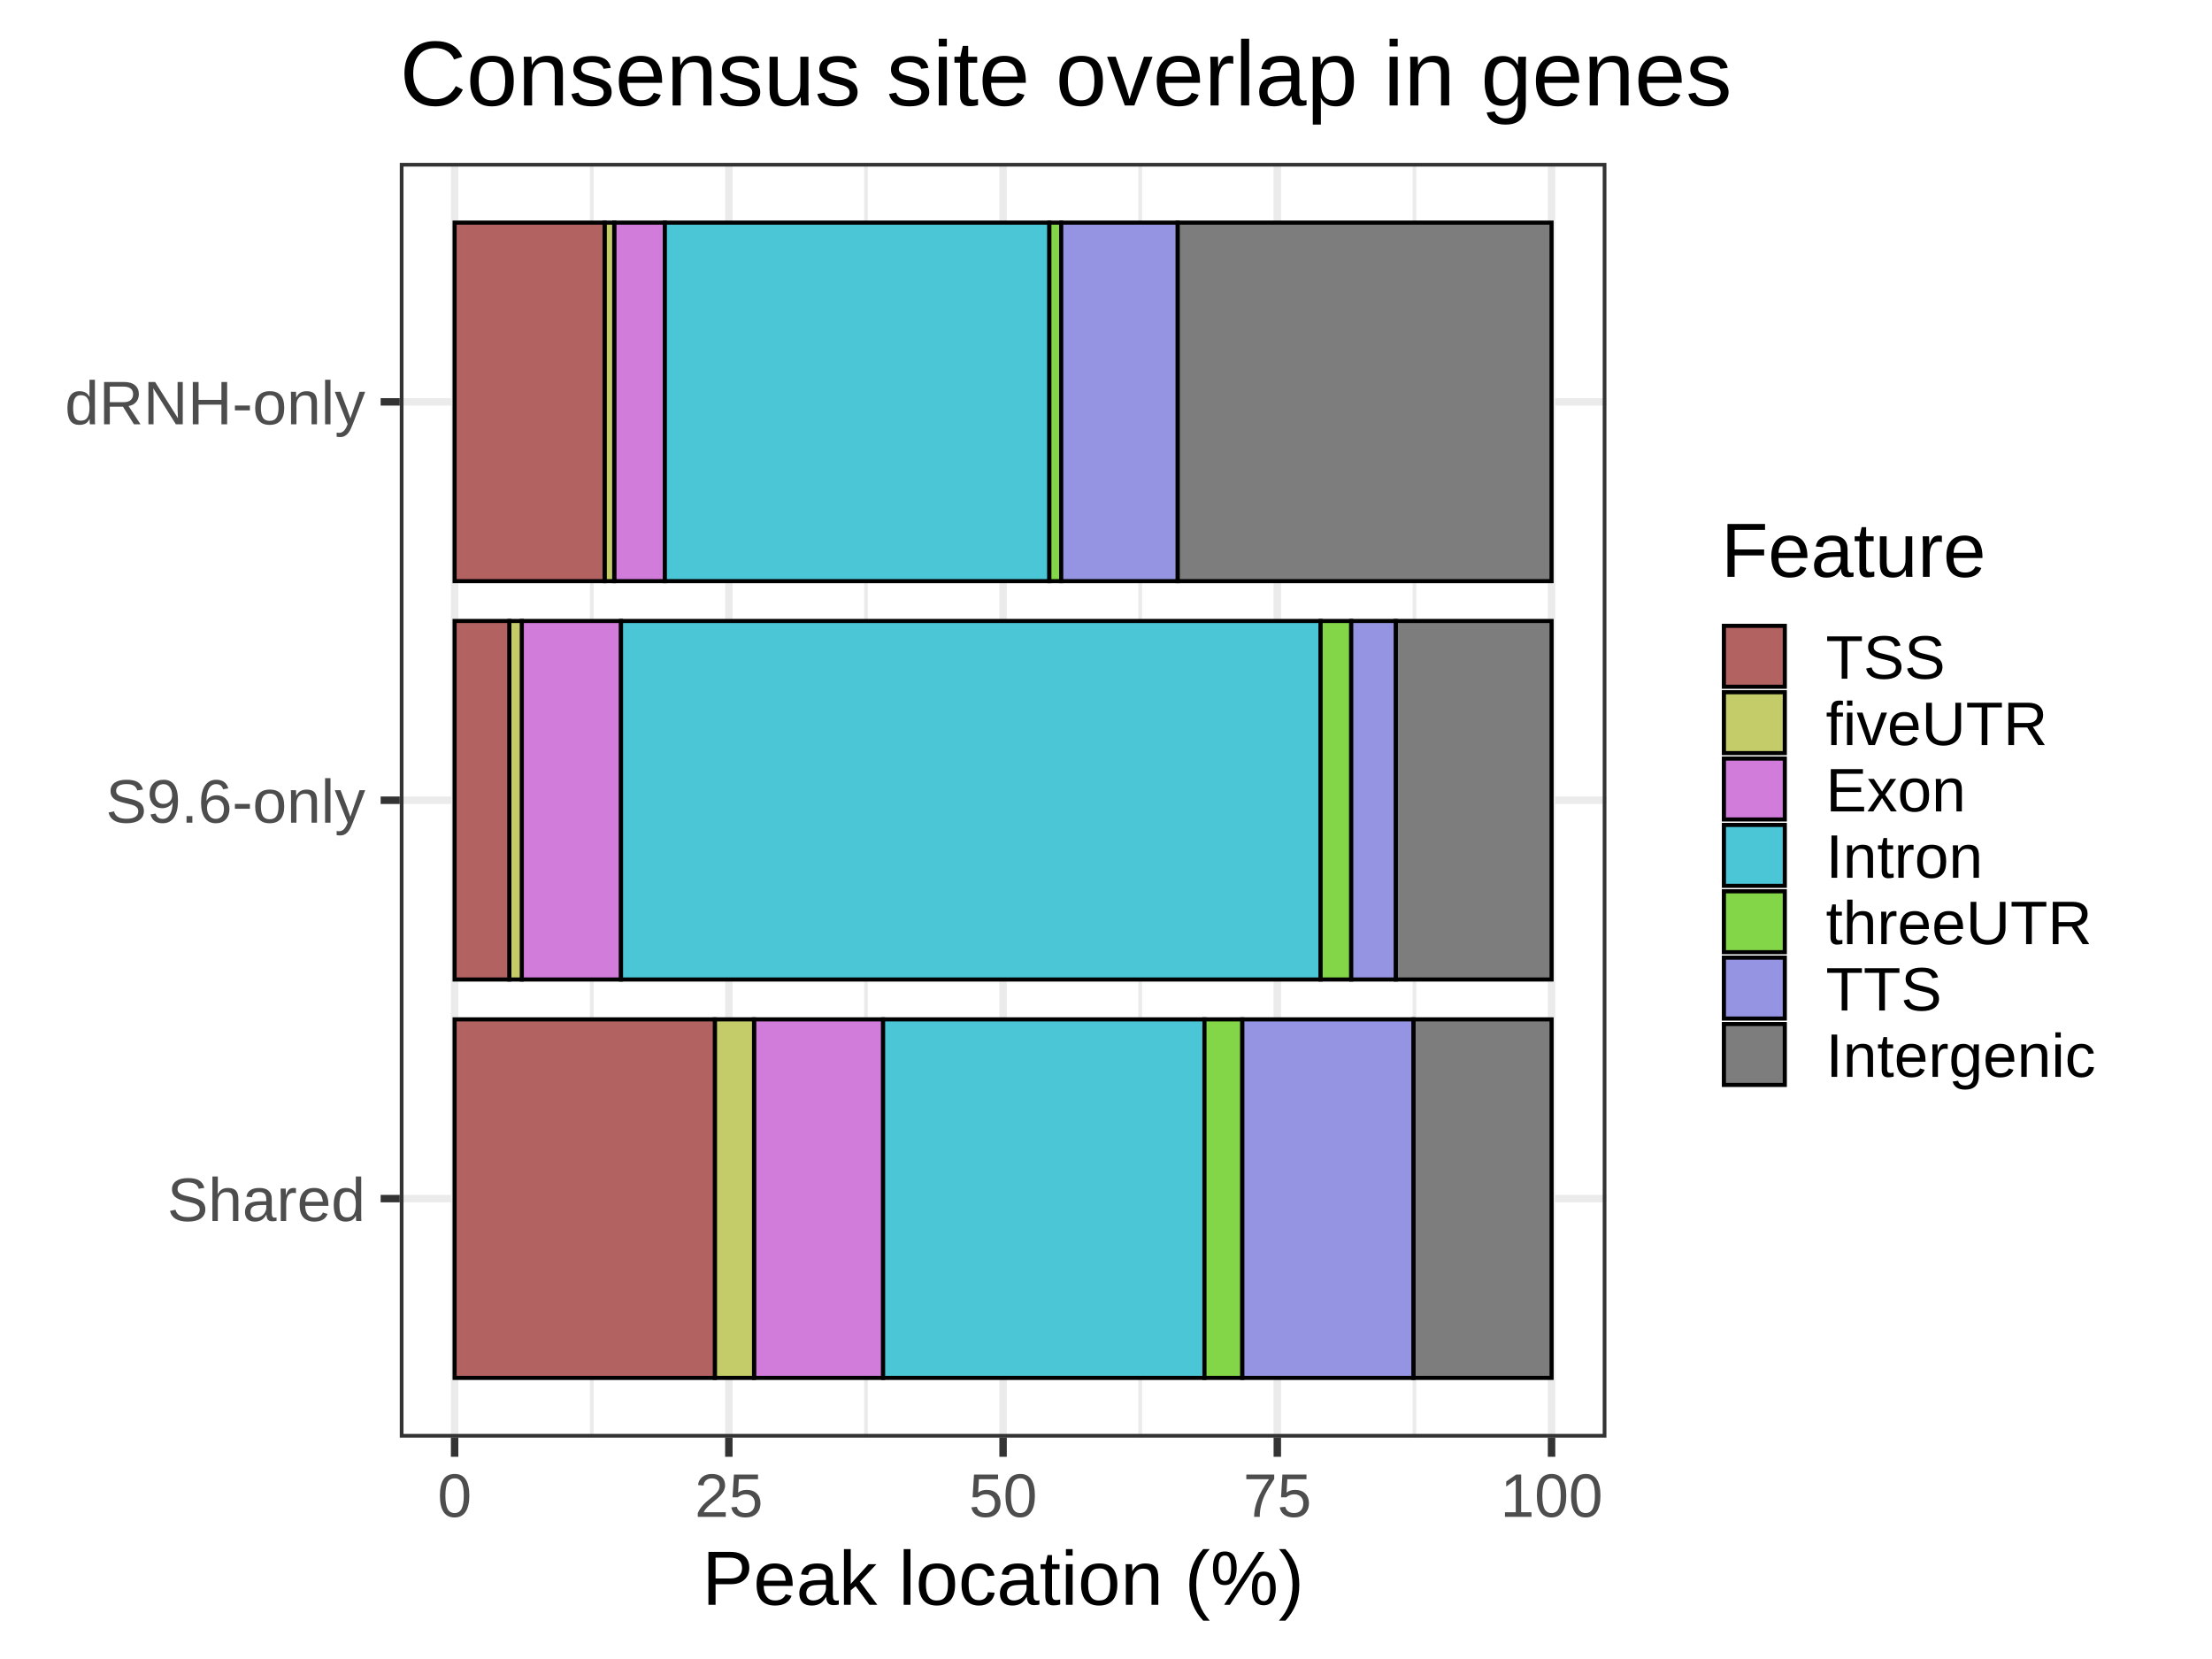
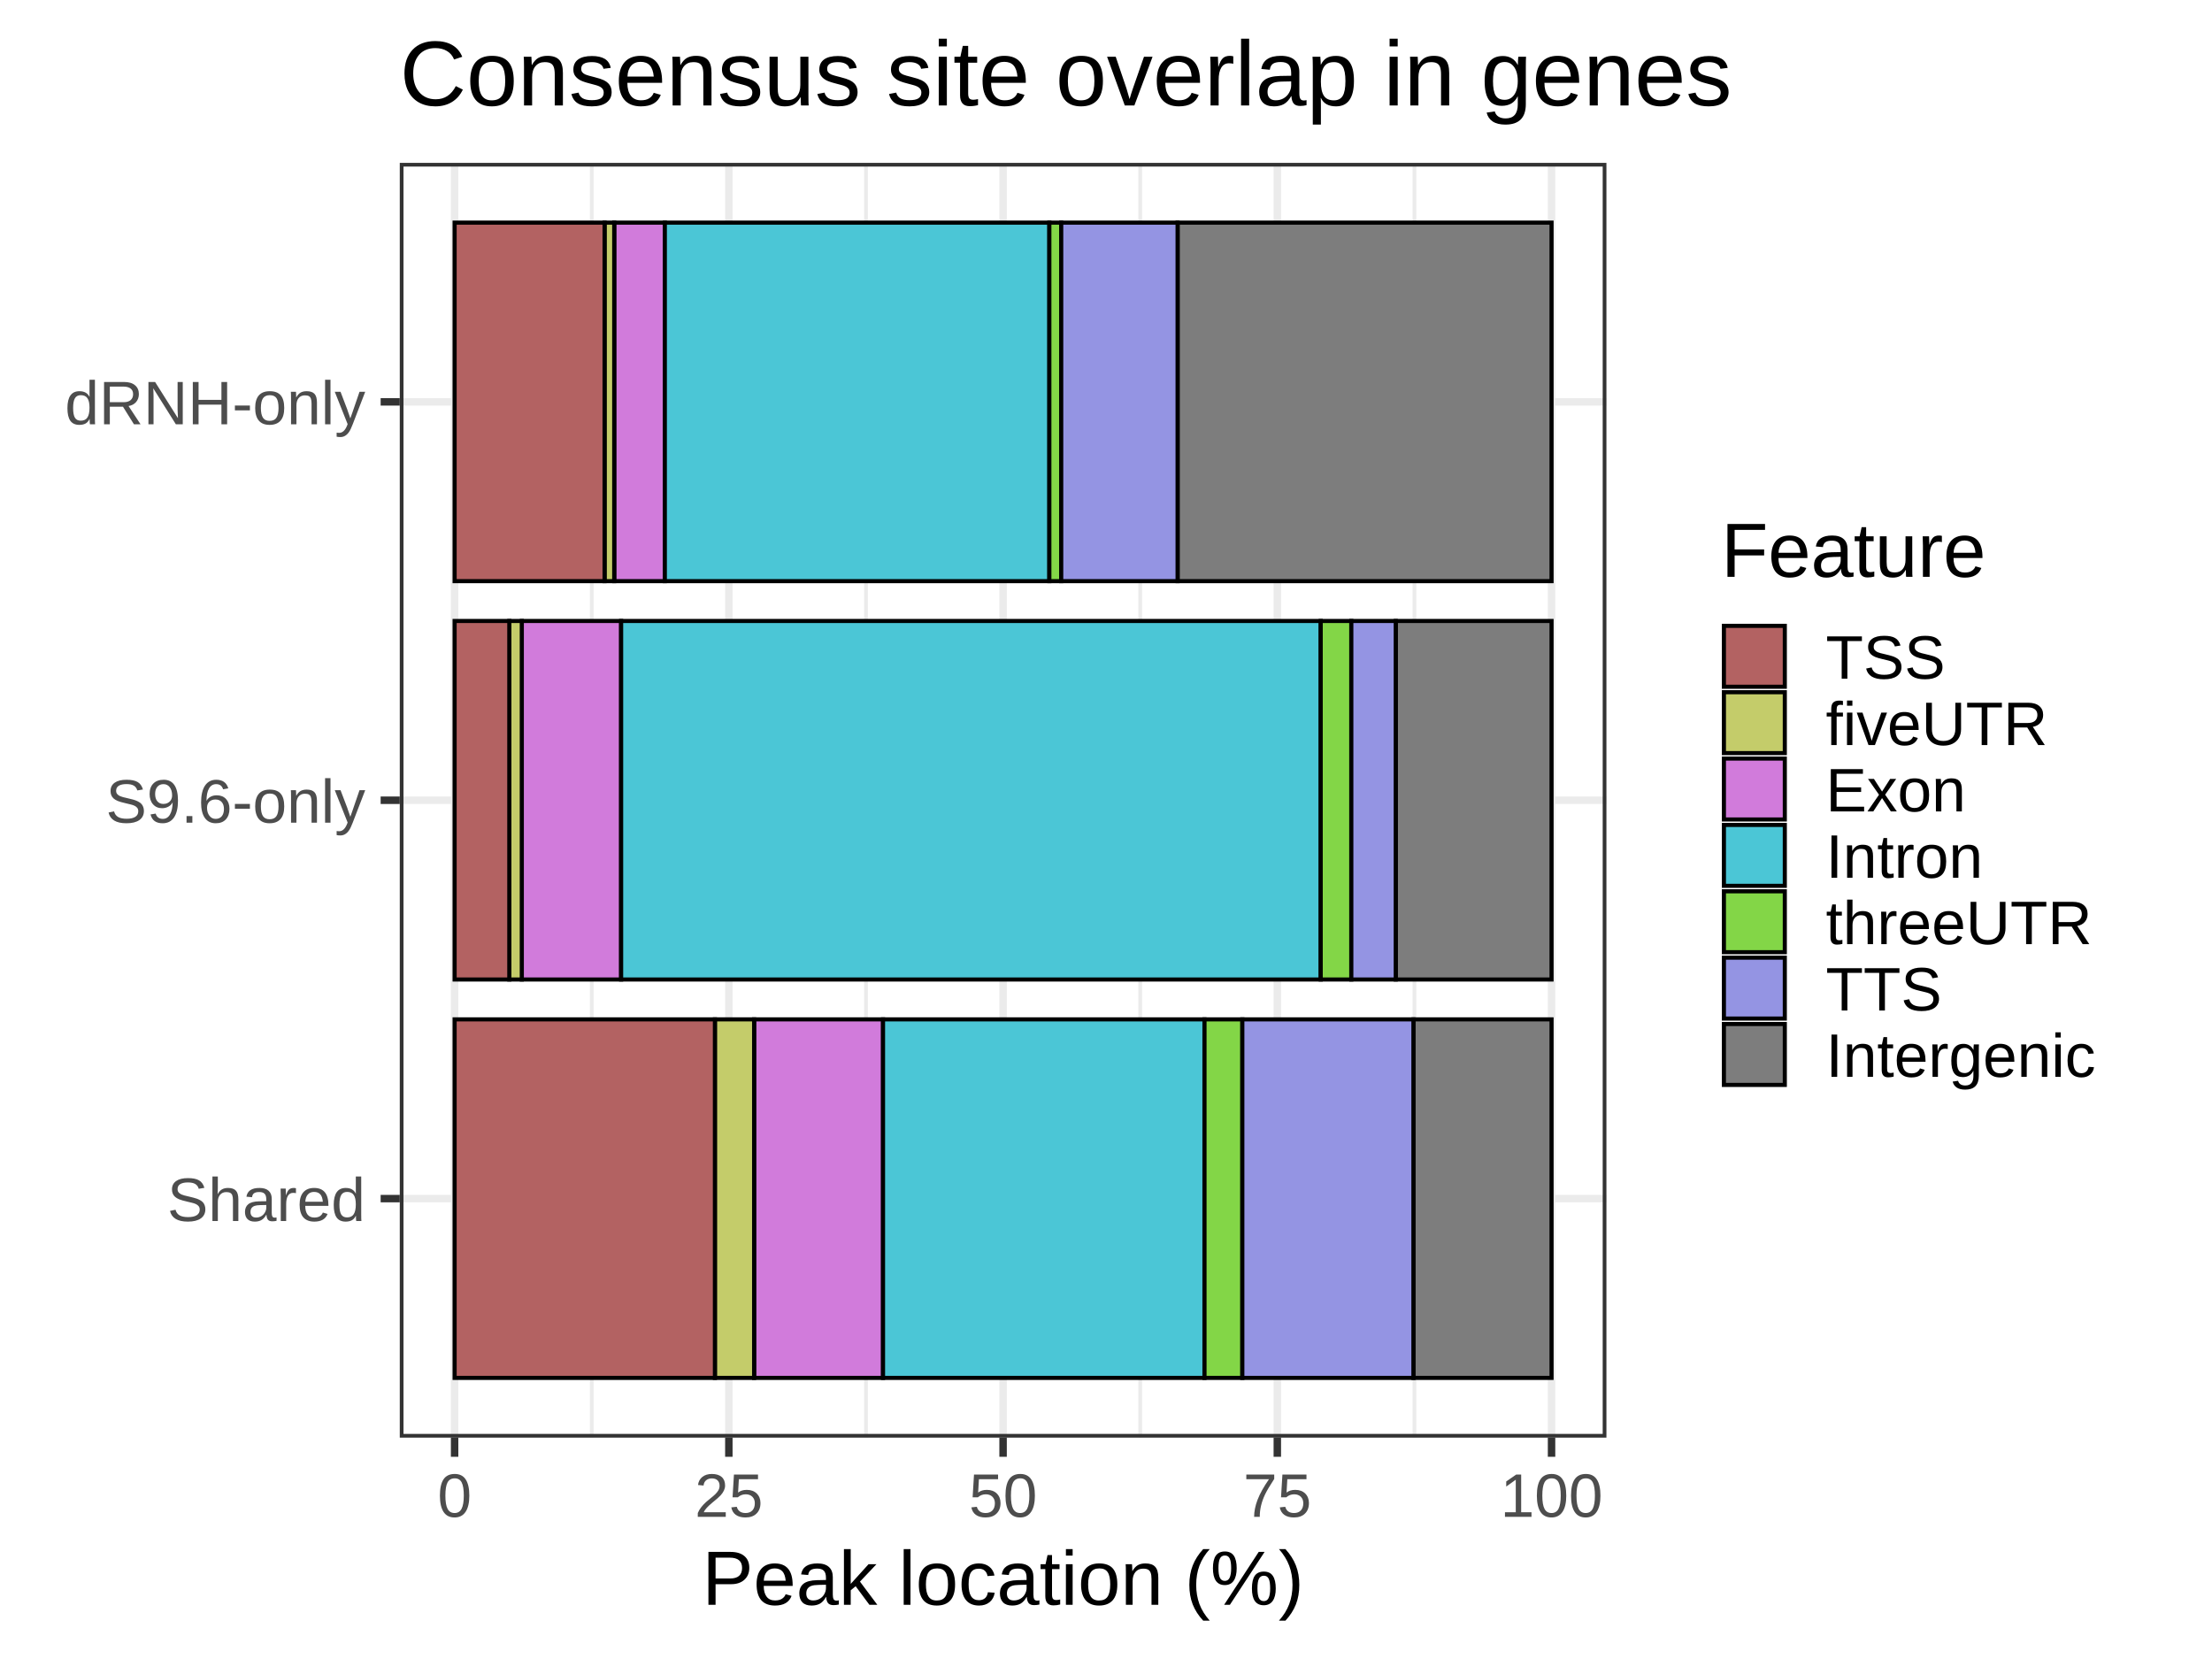
<svg xmlns="http://www.w3.org/2000/svg" class="svglite" width="576.00pt" height="432.00pt" viewBox="0 0 576.00 432.00">
  <defs>
    <style type="text/css">
    .svglite line, .svglite polyline, .svglite polygon, .svglite path, .svglite rect, .svglite circle {
      fill: none;
      stroke: #000000;
      stroke-linecap: round;
      stroke-linejoin: round;
      stroke-miterlimit: 10.00;
    }
  </style>
  </defs>
  <rect width="100%" height="100%" style="stroke: none; fill: #FFFFFF;" />
  <defs>
    <clipPath id="cpMC4wMHw1NzYuMDB8MC4wMHw0MzIuMDA=">
      <rect x="0.00" y="0.00" width="576.00" height="432.00" />
    </clipPath>
  </defs>
  <g clip-path="url(#cpMC4wMHw1NzYuMDB8MC4wMHw0MzIuMDA=)">
    <rect x="0.00" y="0.00" width="576.00" height="432.00" style="stroke-width: 1.94; stroke: #FFFFFF; fill: #FFFFFF;" />
  </g>
  <defs>
    <clipPath id="cpMTA0LjEwfDQxOC4zMHw0Mi40MXwzNzQuMzY=">
      <rect x="104.10" y="42.41" width="314.21" height="331.95" />
    </clipPath>
  </defs>
  <g clip-path="url(#cpMTA0LjEwfDQxOC4zMHw0Mi40MXwzNzQuMzY=)">
    <rect x="104.10" y="42.41" width="314.21" height="331.95" style="stroke-width: 1.94; stroke: none; fill: #FFFFFF;" />
    <polyline points="154.09,374.36 154.09,42.41 " style="stroke-width: 0.97; stroke: #EBEBEB; stroke-linecap: butt;" />
    <polyline points="225.50,374.36 225.50,42.41 " style="stroke-width: 0.97; stroke: #EBEBEB; stroke-linecap: butt;" />
    <polyline points="296.91,374.36 296.91,42.41 " style="stroke-width: 0.97; stroke: #EBEBEB; stroke-linecap: butt;" />
    <polyline points="368.32,374.36 368.32,42.41 " style="stroke-width: 0.97; stroke: #EBEBEB; stroke-linecap: butt;" />
    <polyline points="104.10,312.12 418.30,312.12 " style="stroke-width: 1.94; stroke: #EBEBEB; stroke-linecap: butt;" />
    <polyline points="104.10,208.38 418.30,208.38 " style="stroke-width: 1.94; stroke: #EBEBEB; stroke-linecap: butt;" />
    <polyline points="104.10,104.65 418.30,104.65 " style="stroke-width: 1.94; stroke: #EBEBEB; stroke-linecap: butt;" />
    <polyline points="118.38,374.36 118.38,42.41 " style="stroke-width: 1.94; stroke: #EBEBEB; stroke-linecap: butt;" />
    <polyline points="189.79,374.36 189.79,42.41 " style="stroke-width: 1.94; stroke: #EBEBEB; stroke-linecap: butt;" />
    <polyline points="261.20,374.36 261.20,42.41 " style="stroke-width: 1.94; stroke: #EBEBEB; stroke-linecap: butt;" />
    <polyline points="332.61,374.36 332.61,42.41 " style="stroke-width: 1.94; stroke: #EBEBEB; stroke-linecap: butt;" />
    <polyline points="404.02,374.36 404.02,42.41 " style="stroke-width: 1.94; stroke: #EBEBEB; stroke-linecap: butt;" />
    <rect x="159.95" y="57.97" width="13.17" height="93.36" style="stroke-width: 1.07; stroke-linecap: square; stroke-linejoin: miter; fill: #D17BDB;" />
    <rect x="157.43" y="57.97" width="2.51" height="93.36" style="stroke-width: 1.07; stroke-linecap: square; stroke-linejoin: miter; fill: #C4CC6A;" />
    <rect x="306.64" y="57.97" width="97.38" height="93.36" style="stroke-width: 1.07; stroke-linecap: square; stroke-linejoin: miter; fill: #7D7D7D;" />
    <rect x="173.12" y="57.97" width="100.13" height="93.36" style="stroke-width: 1.07; stroke-linecap: square; stroke-linejoin: miter; fill: #4BC6D6;" />
    <rect x="273.25" y="57.97" width="3.09" height="93.36" style="stroke-width: 1.07; stroke-linecap: square; stroke-linejoin: miter; fill: #83D647;" />
    <rect x="118.38" y="57.97" width="39.05" height="93.36" style="stroke-width: 1.07; stroke-linecap: square; stroke-linejoin: miter; fill: #B36262;" />
    <rect x="276.34" y="57.97" width="30.30" height="93.36" style="stroke-width: 1.07; stroke-linecap: square; stroke-linejoin: miter; fill: #9494E3;" />
-     <rect x="135.87" y="161.70" width="25.84" height="93.36" style="stroke-width: 1.07; stroke-linecap: square; stroke-linejoin: miter; fill: #D17BDB;" />
+     <rect x="135.87" y="161.70" width="25.87" height="93.36" style="stroke-width: 1.07; stroke-linecap: square; stroke-linejoin: miter; fill: #D17BDB;" />
    <rect x="132.62" y="161.70" width="3.25" height="93.36" style="stroke-width: 1.07; stroke-linecap: square; stroke-linejoin: miter; fill: #C4CC6A;" />
-     <rect x="363.44" y="161.70" width="40.59" height="93.36" style="stroke-width: 1.07; stroke-linecap: square; stroke-linejoin: miter; fill: #7D7D7D;" />
-     <rect x="161.71" y="161.70" width="182.17" height="93.36" style="stroke-width: 1.07; stroke-linecap: square; stroke-linejoin: miter; fill: #4BC6D6;" />
-     <rect x="343.88" y="161.70" width="7.97" height="93.36" style="stroke-width: 1.07; stroke-linecap: square; stroke-linejoin: miter; fill: #83D647;" />
+     <rect x="363.45" y="161.70" width="40.57" height="93.36" style="stroke-width: 1.07; stroke-linecap: square; stroke-linejoin: miter; fill: #7D7D7D;" />
+     <rect x="161.74" y="161.70" width="182.17" height="93.36" style="stroke-width: 1.07; stroke-linecap: square; stroke-linejoin: miter; fill: #4BC6D6;" />
+     <rect x="343.91" y="161.70" width="7.97" height="93.36" style="stroke-width: 1.07; stroke-linecap: square; stroke-linejoin: miter; fill: #83D647;" />
    <rect x="118.38" y="161.70" width="14.24" height="93.36" style="stroke-width: 1.07; stroke-linecap: square; stroke-linejoin: miter; fill: #B36262;" />
-     <rect x="351.86" y="161.70" width="11.58" height="93.36" style="stroke-width: 1.07; stroke-linecap: square; stroke-linejoin: miter; fill: #9494E3;" />
-     <rect x="196.35" y="265.44" width="33.61" height="93.36" style="stroke-width: 1.07; stroke-linecap: square; stroke-linejoin: miter; fill: #D17BDB;" />
-     <rect x="186.14" y="265.44" width="10.21" height="93.36" style="stroke-width: 1.07; stroke-linecap: square; stroke-linejoin: miter; fill: #C4CC6A;" />
-     <rect x="368.04" y="265.44" width="35.99" height="93.36" style="stroke-width: 1.07; stroke-linecap: square; stroke-linejoin: miter; fill: #7D7D7D;" />
-     <rect x="229.96" y="265.44" width="83.68" height="93.36" style="stroke-width: 1.07; stroke-linecap: square; stroke-linejoin: miter; fill: #4BC6D6;" />
-     <rect x="313.64" y="265.44" width="9.85" height="93.36" style="stroke-width: 1.07; stroke-linecap: square; stroke-linejoin: miter; fill: #83D647;" />
-     <rect x="118.38" y="265.44" width="67.76" height="93.36" style="stroke-width: 1.07; stroke-linecap: square; stroke-linejoin: miter; fill: #B36262;" />
-     <rect x="323.50" y="265.44" width="44.54" height="93.36" style="stroke-width: 1.07; stroke-linecap: square; stroke-linejoin: miter; fill: #9494E3;" />
+     <rect x="351.88" y="161.70" width="11.57" height="93.36" style="stroke-width: 1.07; stroke-linecap: square; stroke-linejoin: miter; fill: #9494E3;" />
+     <rect x="196.37" y="265.44" width="33.57" height="93.36" style="stroke-width: 1.07; stroke-linecap: square; stroke-linejoin: miter; fill: #D17BDB;" />
+     <rect x="186.16" y="265.44" width="10.21" height="93.36" style="stroke-width: 1.07; stroke-linecap: square; stroke-linejoin: miter; fill: #C4CC6A;" />
+     <rect x="368.05" y="265.44" width="35.97" height="93.36" style="stroke-width: 1.07; stroke-linecap: square; stroke-linejoin: miter; fill: #7D7D7D;" />
+     <rect x="229.94" y="265.44" width="83.70" height="93.36" style="stroke-width: 1.07; stroke-linecap: square; stroke-linejoin: miter; fill: #4BC6D6;" />
+     <rect x="313.65" y="265.44" width="9.86" height="93.36" style="stroke-width: 1.07; stroke-linecap: square; stroke-linejoin: miter; fill: #83D647;" />
+     <rect x="118.38" y="265.44" width="67.78" height="93.36" style="stroke-width: 1.07; stroke-linecap: square; stroke-linejoin: miter; fill: #B36262;" />
+     <rect x="323.50" y="265.44" width="44.55" height="93.36" style="stroke-width: 1.07; stroke-linecap: square; stroke-linejoin: miter; fill: #9494E3;" />
    <rect x="104.10" y="42.41" width="314.21" height="331.95" style="stroke-width: 1.94; stroke: #333333;" />
  </g>
  <g clip-path="url(#cpMC4wMHw1NzYuMDB8MC4wMHw0MzIuMDA=)">
    <text x="95.13" y="317.95" text-anchor="end" style="font-size: 16.00px; fill: #4D4D4D; font-family: Liberation Sans;" textLength="56.32px" lengthAdjust="spacingAndGlyphs">Shared</text>
    <text x="95.13" y="214.22" text-anchor="end" style="font-size: 16.00px; fill: #4D4D4D; font-family: Liberation Sans;" textLength="75.50px" lengthAdjust="spacingAndGlyphs">S9.6-only</text>
    <text x="95.13" y="110.48" text-anchor="end" style="font-size: 16.00px; fill: #4D4D4D; font-family: Liberation Sans;" textLength="85.17px" lengthAdjust="spacingAndGlyphs">dRNH-only</text>
    <polyline points="99.12,312.12 104.10,312.12 " style="stroke-width: 1.94; stroke: #333333; stroke-linecap: butt;" />
    <polyline points="99.12,208.38 104.10,208.38 " style="stroke-width: 1.94; stroke: #333333; stroke-linecap: butt;" />
    <polyline points="99.12,104.65 104.10,104.65 " style="stroke-width: 1.94; stroke: #333333; stroke-linecap: butt;" />
    <polyline points="118.38,379.34 118.38,374.36 " style="stroke-width: 1.94; stroke: #333333; stroke-linecap: butt;" />
    <polyline points="189.79,379.34 189.79,374.36 " style="stroke-width: 1.94; stroke: #333333; stroke-linecap: butt;" />
    <polyline points="261.20,379.34 261.20,374.36 " style="stroke-width: 1.94; stroke: #333333; stroke-linecap: butt;" />
    <polyline points="332.61,379.34 332.61,374.36 " style="stroke-width: 1.94; stroke: #333333; stroke-linecap: butt;" />
    <polyline points="404.02,379.34 404.02,374.36 " style="stroke-width: 1.94; stroke: #333333; stroke-linecap: butt;" />
    <text x="118.38" y="394.99" text-anchor="middle" style="font-size: 16.00px; fill: #4D4D4D; font-family: Liberation Sans;" textLength="10.18px" lengthAdjust="spacingAndGlyphs">0</text>
    <text x="189.79" y="394.99" text-anchor="middle" style="font-size: 16.00px; fill: #4D4D4D; font-family: Liberation Sans;" textLength="20.36px" lengthAdjust="spacingAndGlyphs">25</text>
    <text x="261.20" y="394.99" text-anchor="middle" style="font-size: 16.00px; fill: #4D4D4D; font-family: Liberation Sans;" textLength="20.36px" lengthAdjust="spacingAndGlyphs">50</text>
    <text x="332.61" y="394.99" text-anchor="middle" style="font-size: 16.00px; fill: #4D4D4D; font-family: Liberation Sans;" textLength="20.36px" lengthAdjust="spacingAndGlyphs">75</text>
    <text x="404.02" y="394.99" text-anchor="middle" style="font-size: 16.00px; fill: #4D4D4D; font-family: Liberation Sans;" textLength="30.54px" lengthAdjust="spacingAndGlyphs">100</text>
    <text x="261.20" y="417.88" text-anchor="middle" style="font-size: 20.00px; font-family: Liberation Sans;" textLength="174.19px" lengthAdjust="spacingAndGlyphs">Peak location (%)</text>
    <rect x="438.23" y="123.59" width="127.81" height="169.59" style="stroke-width: 1.94; stroke: none; fill: #FFFFFF;" />
    <text x="448.19" y="150.21" style="font-size: 20.00px; font-family: Liberation Sans;" textLength="75.58px" lengthAdjust="spacingAndGlyphs">Feature</text>
    <rect x="448.19" y="162.26" width="17.28" height="17.28" style="stroke-width: 1.94; stroke: none; fill: #FFFFFF;" />
    <rect x="448.90" y="162.97" width="15.86" height="15.86" style="stroke-width: 1.07; stroke-linecap: square; stroke-linejoin: miter; fill: #B36262;" />
    <rect x="448.19" y="179.54" width="17.28" height="17.28" style="stroke-width: 1.94; stroke: none; fill: #FFFFFF;" />
    <rect x="448.90" y="180.25" width="15.86" height="15.86" style="stroke-width: 1.07; stroke-linecap: square; stroke-linejoin: miter; fill: #C4CC6A;" />
    <rect x="448.19" y="196.82" width="17.28" height="17.28" style="stroke-width: 1.94; stroke: none; fill: #FFFFFF;" />
    <rect x="448.90" y="197.53" width="15.86" height="15.86" style="stroke-width: 1.07; stroke-linecap: square; stroke-linejoin: miter; fill: #D17BDB;" />
    <rect x="448.19" y="214.10" width="17.28" height="17.28" style="stroke-width: 1.94; stroke: none; fill: #FFFFFF;" />
    <rect x="448.90" y="214.81" width="15.86" height="15.86" style="stroke-width: 1.07; stroke-linecap: square; stroke-linejoin: miter; fill: #4BC6D6;" />
    <rect x="448.19" y="231.38" width="17.28" height="17.28" style="stroke-width: 1.94; stroke: none; fill: #FFFFFF;" />
    <rect x="448.90" y="232.09" width="15.86" height="15.86" style="stroke-width: 1.07; stroke-linecap: square; stroke-linejoin: miter; fill: #83D647;" />
    <rect x="448.19" y="248.66" width="17.28" height="17.28" style="stroke-width: 1.94; stroke: none; fill: #FFFFFF;" />
    <rect x="448.90" y="249.37" width="15.86" height="15.86" style="stroke-width: 1.07; stroke-linecap: square; stroke-linejoin: miter; fill: #9494E3;" />
    <rect x="448.19" y="265.94" width="17.28" height="17.28" style="stroke-width: 1.94; stroke: none; fill: #FFFFFF;" />
    <rect x="448.90" y="266.65" width="15.86" height="15.86" style="stroke-width: 1.07; stroke-linecap: square; stroke-linejoin: miter; fill: #7D7D7D;" />
    <text x="475.43" y="176.73" style="font-size: 16.00px; font-family: Liberation Sans;" textLength="30.07px" lengthAdjust="spacingAndGlyphs">TSS</text>
    <text x="475.43" y="194.01" style="font-size: 16.00px; font-family: Liberation Sans;" textLength="61.98px" lengthAdjust="spacingAndGlyphs">fiveUTR</text>
    <text x="475.43" y="211.29" style="font-size: 16.00px; font-family: Liberation Sans;" textLength="39.01px" lengthAdjust="spacingAndGlyphs">Exon</text>
    <text x="475.43" y="228.57" style="font-size: 16.00px; font-family: Liberation Sans;" textLength="47.28px" lengthAdjust="spacingAndGlyphs">Intron</text>
    <text x="475.43" y="245.85" style="font-size: 16.00px; font-family: Liberation Sans;" textLength="74.92px" lengthAdjust="spacingAndGlyphs">threeUTR</text>
    <text x="475.43" y="263.13" style="font-size: 16.00px; font-family: Liberation Sans;" textLength="29.41px" lengthAdjust="spacingAndGlyphs">TTS</text>
    <text x="475.43" y="280.41" style="font-size: 16.00px; font-family: Liberation Sans;" textLength="80.64px" lengthAdjust="spacingAndGlyphs">Intergenic</text>
    <text x="104.10" y="27.46" style="font-size: 24.00px; font-family: Liberation Sans;" textLength="387.63px" lengthAdjust="spacingAndGlyphs">Consensus site overlap in genes</text>
  </g>
</svg>
